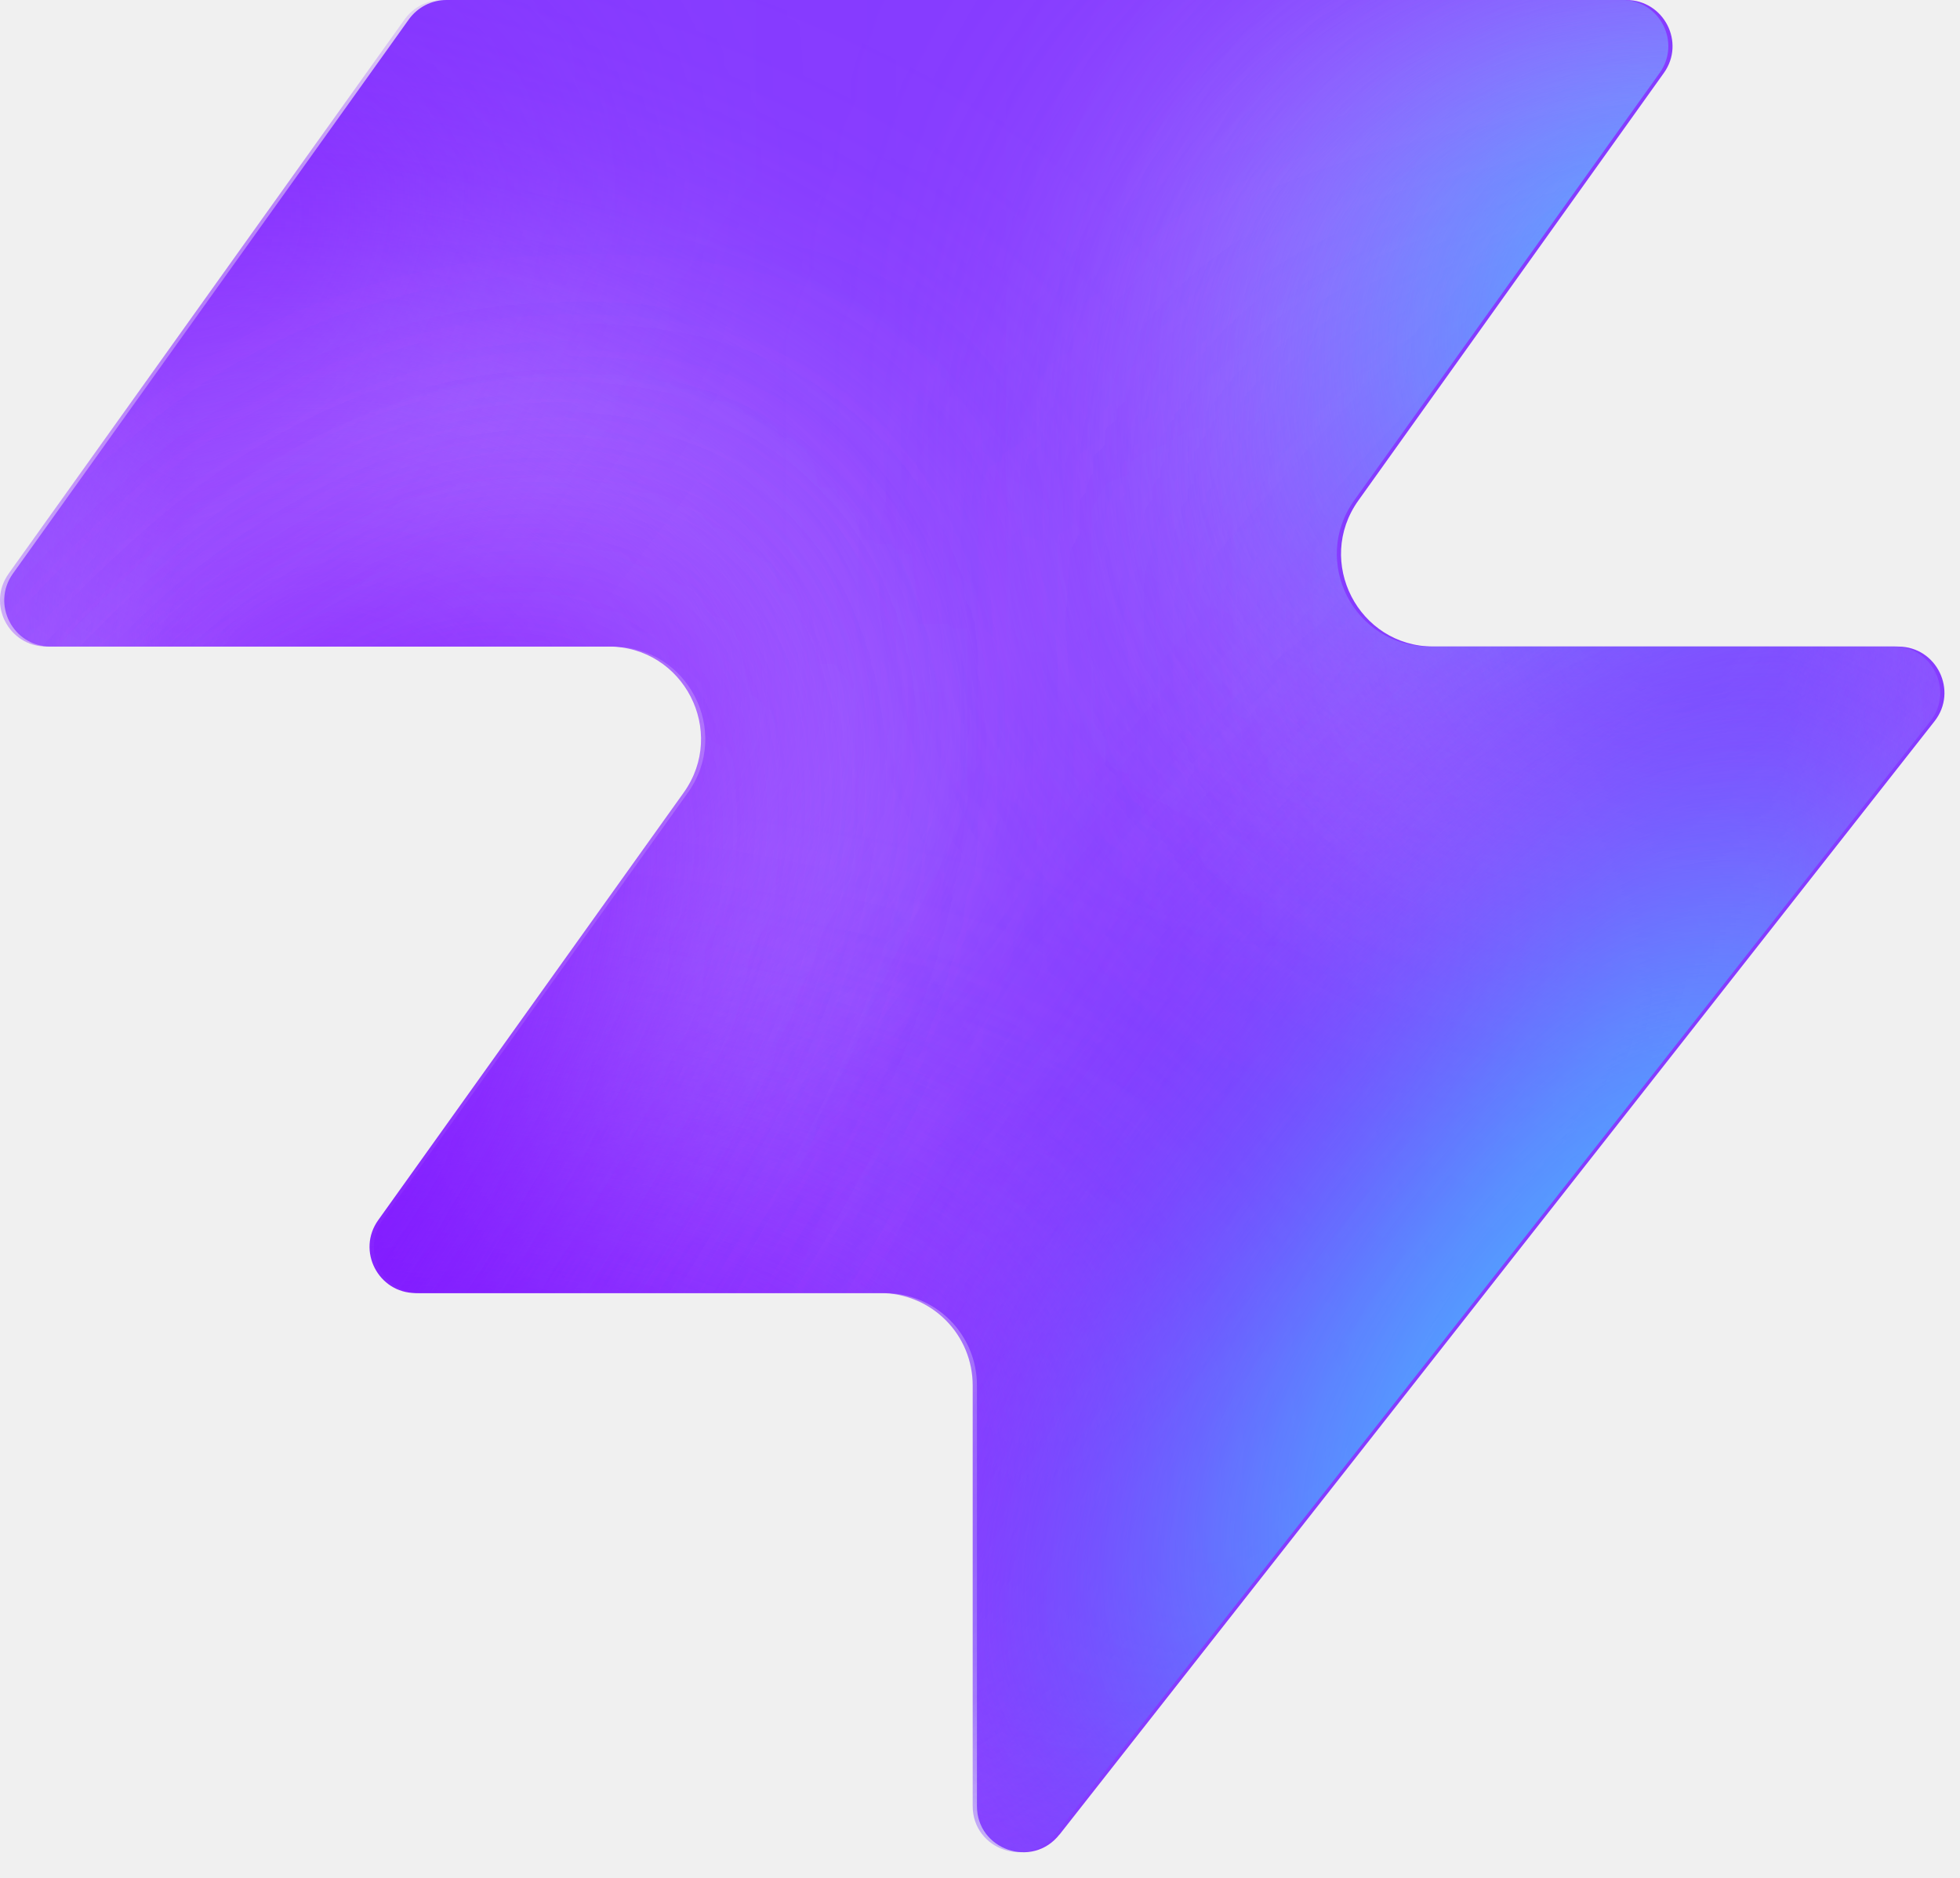
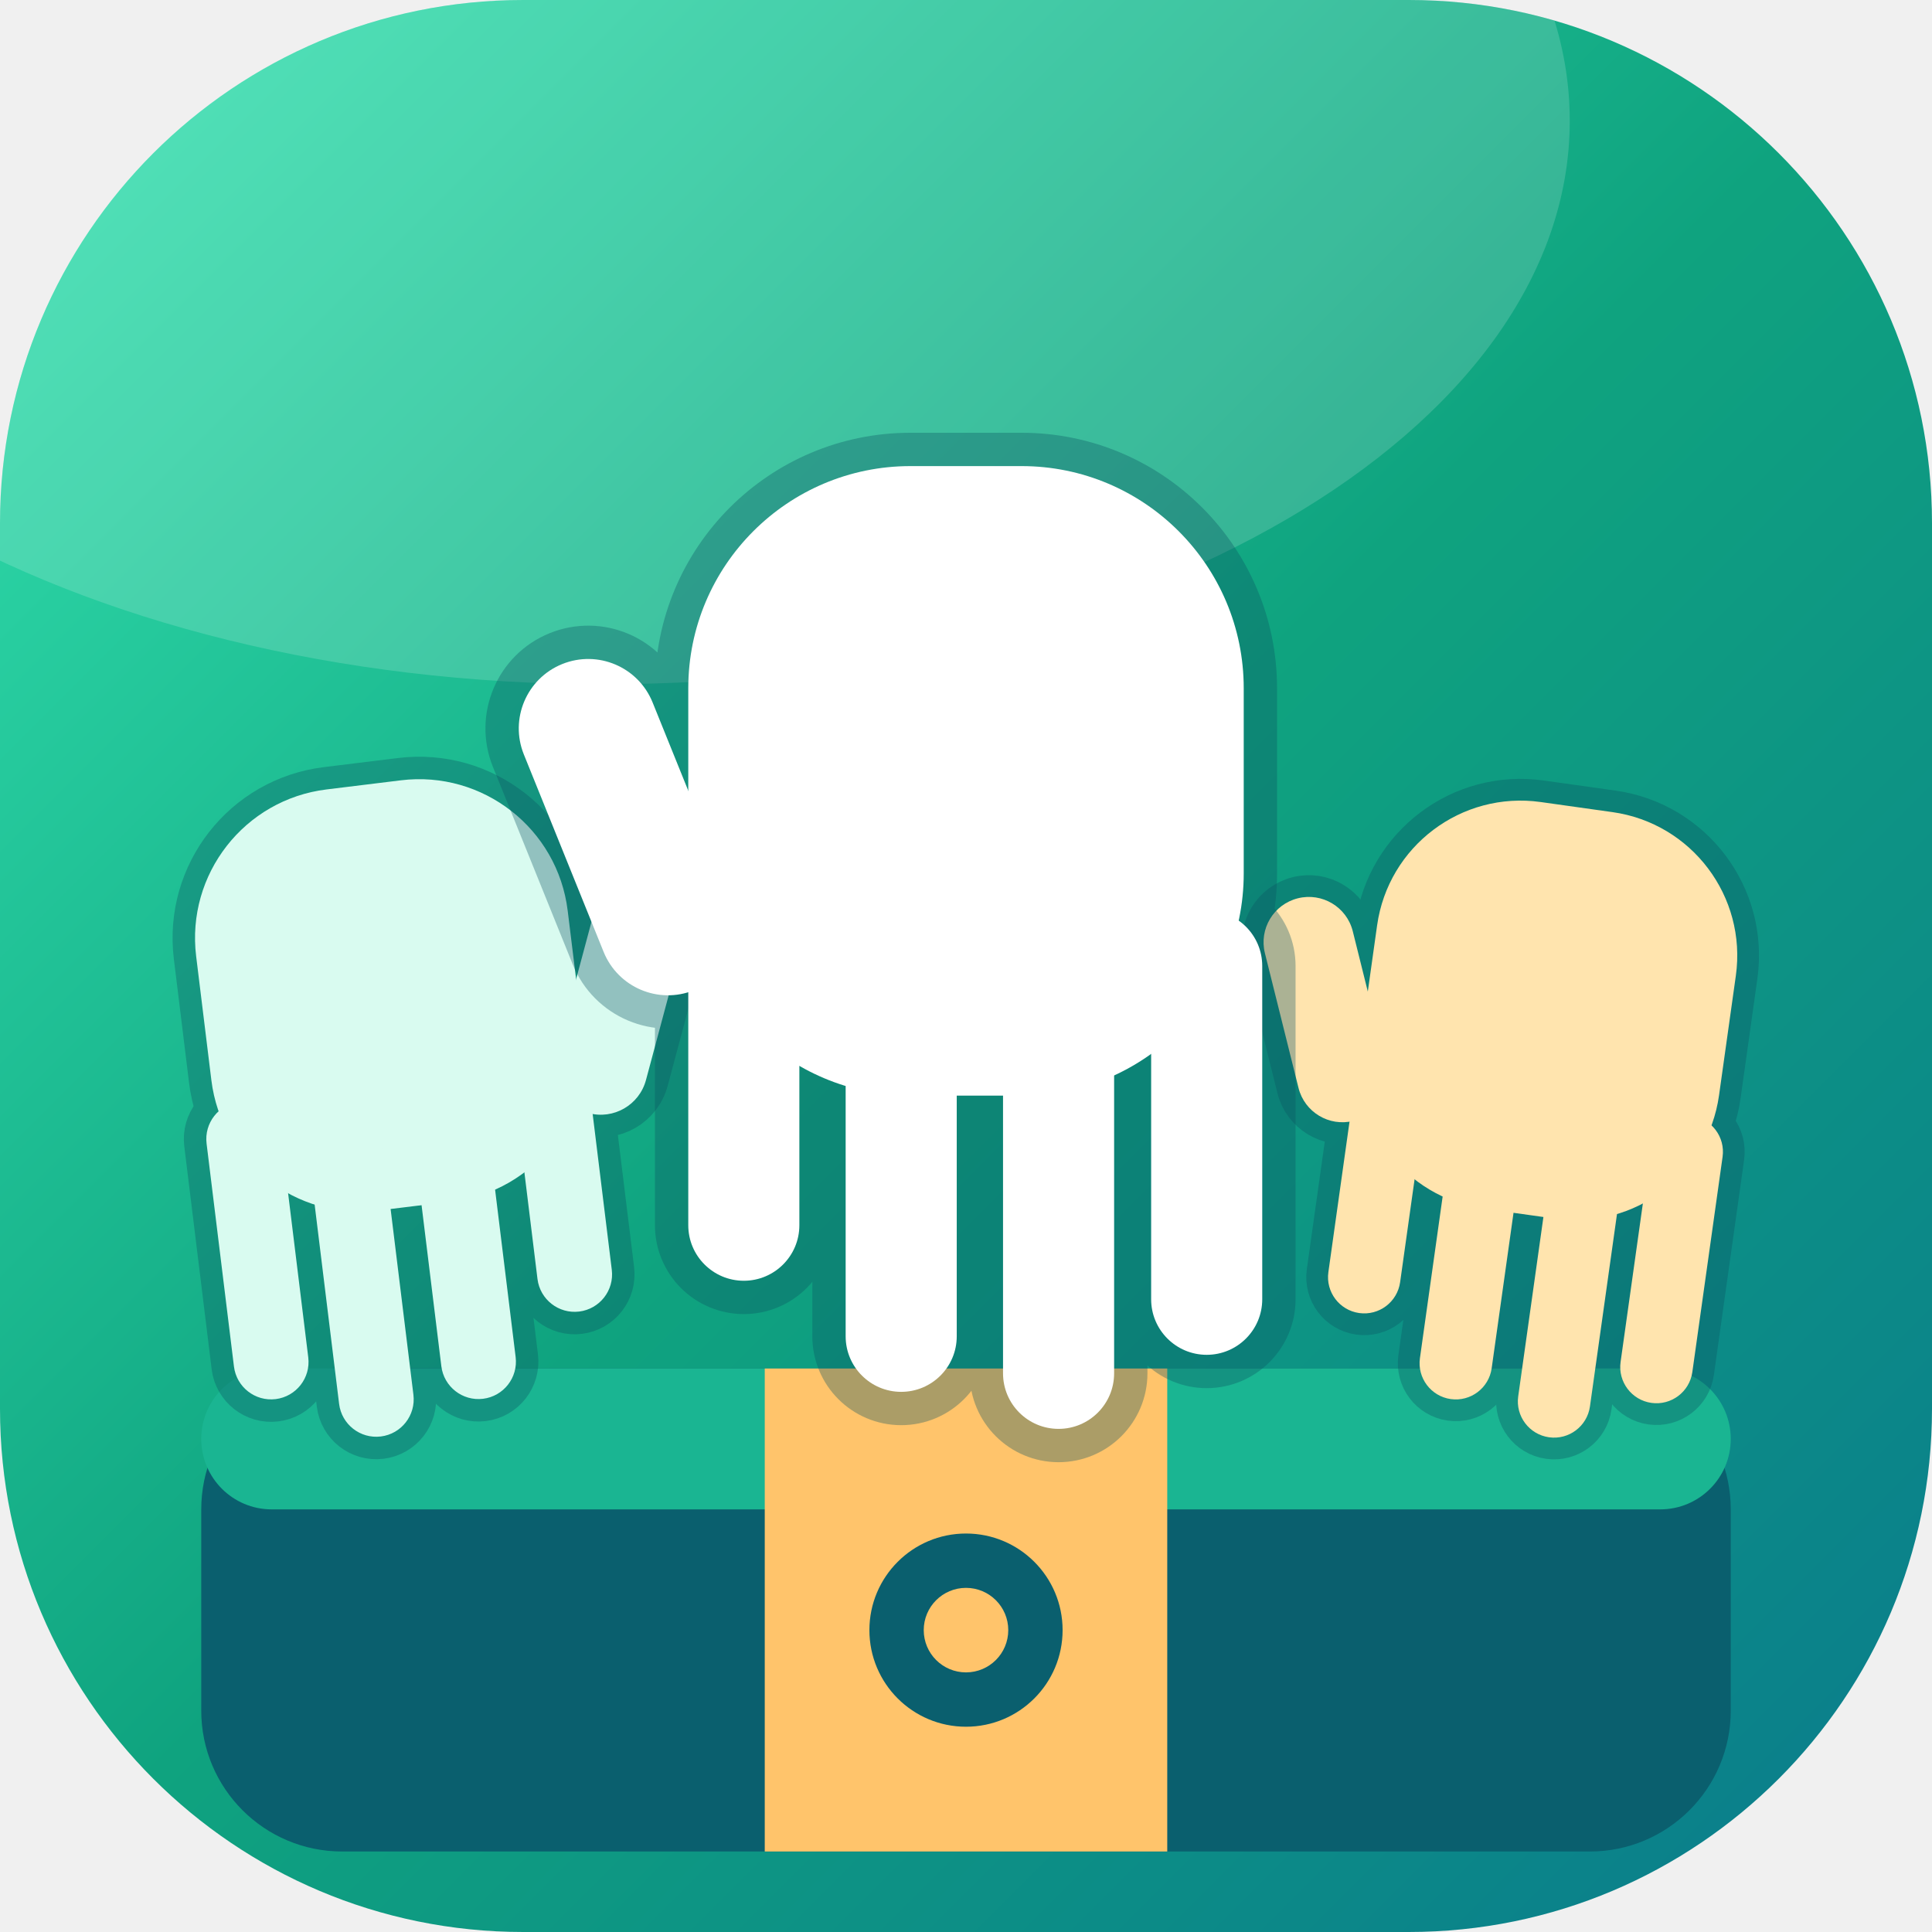
- <svg xmlns="http://www.w3.org/2000/svg" width="48" height="46" fill="none" viewBox="0 0 48 46">
-   <path fill="#863bff" d="M25.946 44.938c-.664.845-2.021.375-2.021-.698V33.937a2.26 2.26 0 0 0-2.262-2.262H10.287c-.92 0-1.456-1.04-.92-1.788l7.48-10.471c1.07-1.497 0-3.578-1.842-3.578H1.237c-.92 0-1.456-1.04-.92-1.788L10.013.474c.214-.297.556-.474.92-.474h28.894c.92 0 1.456 1.04.92 1.788l-7.48 10.471c-1.07 1.498 0 3.579 1.842 3.579h11.377c.943 0 1.473 1.088.89 1.83L25.947 44.94z" style="fill:#863bff;fill:color(display-p3 .525 .23 1);fill-opacity:1" />
-   <mask id="a" width="48" height="46" x="0" y="0" maskUnits="userSpaceOnUse" style="mask-type:alpha">
-     <path fill="#000" d="M25.842 44.938c-.664.844-2.021.375-2.021-.698V33.937a2.26 2.26 0 0 0-2.262-2.262H10.183c-.92 0-1.456-1.04-.92-1.788l7.48-10.471c1.07-1.498 0-3.579-1.842-3.579H1.133c-.92 0-1.456-1.04-.92-1.787L9.91.473c.214-.297.556-.474.92-.474h28.894c.92 0 1.456 1.04.92 1.788l-7.48 10.471c-1.07 1.498 0 3.578 1.842 3.578h11.377c.943 0 1.473 1.088.89 1.832L25.843 44.94z" style="fill:#000;fill-opacity:1" />
-   </mask>
-   <g mask="url(#a)">
-     <g filter="url(#b)">
-       <ellipse cx="5.508" cy="14.704" fill="#ede6ff" rx="5.508" ry="14.704" style="fill:#ede6ff;fill:color(display-p3 .927 .903 1);fill-opacity:1" transform="matrix(.00324 1 1 -.00324 -4.47 31.516)" />
+ <svg xmlns="http://www.w3.org/2000/svg" viewBox="0 0 96 96" role="img" aria-label="SpendMate">
+   <defs>
+     <linearGradient id="g" x1="0" y1="0" x2="1" y2="1">
+       <stop offset="0" stop-color="#34e3b0" />
+       <stop offset=".5" stop-color="#0fa37f" />
+       <stop offset="1" stop-color="#0a7a8d" />
+     </linearGradient>
+     <clipPath id="c">
+       <rect width="96" height="96" rx="26" />
+     </clipPath>
+   </defs>
+   <rect width="96" height="96" rx="26" fill="url(#g)" />
+   <ellipse cx="30" cy="6" rx="48" ry="28" fill="#fff" opacity=".16" clip-path="url(#c)" />
+   <rect x="10" y="68" width="76" height="24" rx="7" fill="#0a5f6e" />
+   <rect x="10" y="68" width="76" height="7" rx="3.5" fill="#1ab592" />
+   <rect x="38" y="68" width="20" height="24" fill="#ffc46b" />
+   <circle cx="48" cy="81" r="4.8" fill="#0a5f6e" />
+   <circle cx="48" cy="81" r="2.1" fill="#ffc46b" />
+   <g transform="translate(22 71) rotate(-7) scale(-0.62 0.62) translate(-20 -54)">
+     <g fill="#0a5160" stroke="#0a5160" stroke-width="3.6" stroke-linejoin="round" opacity=".34">
+       <rect x="5" y="2" width="30" height="34" rx="12" />
+       <rect x="5" y="26" width="6" height="20" rx="3" />
+       <rect x="13.5" y="26" width="6" height="26" rx="3" />
+       <rect x="22" y="26" width="6" height="28" rx="3" />
+       <rect x="30" y="26" width="6" height="24" rx="3" />
+       <rect x="-2" y="12" width="7.5" height="19" rx="3.75" transform="rotate(-22 1.75 21.5)" />
    </g>
-     <g filter="url(#c)">
-       <ellipse cx="10.399" cy="29.851" fill="#ede6ff" rx="10.399" ry="29.851" style="fill:#ede6ff;fill:color(display-p3 .927 .903 1);fill-opacity:1" transform="matrix(.00324 1 1 -.00324 -39.328 7.883)" />
-     </g>
-     <g filter="url(#d)">
-       <ellipse cx="5.508" cy="30.487" fill="#7e14ff" rx="5.508" ry="30.487" style="fill:#7e14ff;fill:color(display-p3 .492 .077 1);fill-opacity:1" transform="rotate(89.814 -25.913 -14.639)scale(1 -1)" />
-     </g>
-     <g filter="url(#e)">
-       <ellipse cx="5.508" cy="30.599" fill="#7e14ff" rx="5.508" ry="30.599" style="fill:#7e14ff;fill:color(display-p3 .492 .077 1);fill-opacity:1" transform="rotate(89.814 -32.644 -3.334)scale(1 -1)" />
-     </g>
-     <g filter="url(#f)">
-       <ellipse cx="5.508" cy="30.599" fill="#7e14ff" rx="5.508" ry="30.599" style="fill:#7e14ff;fill:color(display-p3 .492 .077 1);fill-opacity:1" transform="matrix(.00324 1 1 -.00324 -34.34 30.47)" />
-     </g>
-     <g filter="url(#g)">
-       <ellipse cx="14.072" cy="22.078" fill="#ede6ff" rx="14.072" ry="22.078" style="fill:#ede6ff;fill:color(display-p3 .927 .903 1);fill-opacity:1" transform="rotate(93.35 24.506 48.493)scale(-1 1)" />
-     </g>
-     <g filter="url(#h)">
-       <ellipse cx="3.47" cy="21.501" fill="#7e14ff" rx="3.47" ry="21.501" style="fill:#7e14ff;fill:color(display-p3 .492 .077 1);fill-opacity:1" transform="rotate(89.009 28.708 47.59)scale(-1 1)" />
-     </g>
-     <g filter="url(#i)">
-       <ellipse cx="3.47" cy="21.501" fill="#7e14ff" rx="3.47" ry="21.501" style="fill:#7e14ff;fill:color(display-p3 .492 .077 1);fill-opacity:1" transform="rotate(89.009 28.708 47.59)scale(-1 1)" />
-     </g>
-     <g filter="url(#j)">
-       <ellipse cx=".387" cy="8.972" fill="#7e14ff" rx="4.407" ry="29.108" style="fill:#7e14ff;fill:color(display-p3 .492 .077 1);fill-opacity:1" transform="rotate(39.51 .387 8.972)" />
-     </g>
-     <g filter="url(#k)">
-       <ellipse cx="47.523" cy="-6.092" fill="#7e14ff" rx="4.407" ry="29.108" style="fill:#7e14ff;fill:color(display-p3 .492 .077 1);fill-opacity:1" transform="rotate(37.892 47.523 -6.092)" />
-     </g>
-     <g filter="url(#l)">
-       <ellipse cx="41.412" cy="6.333" fill="#47bfff" rx="5.971" ry="9.665" style="fill:#47bfff;fill:color(display-p3 .28 .748 1);fill-opacity:1" transform="rotate(37.892 41.412 6.333)" />
-     </g>
-     <g filter="url(#m)">
-       <ellipse cx="-1.879" cy="38.332" fill="#7e14ff" rx="4.407" ry="29.108" style="fill:#7e14ff;fill:color(display-p3 .492 .077 1);fill-opacity:1" transform="rotate(37.892 -1.88 38.332)" />
-     </g>
-     <g filter="url(#n)">
-       <ellipse cx="-1.879" cy="38.332" fill="#7e14ff" rx="4.407" ry="29.108" style="fill:#7e14ff;fill:color(display-p3 .492 .077 1);fill-opacity:1" transform="rotate(37.892 -1.88 38.332)" />
-     </g>
-     <g filter="url(#o)">
-       <ellipse cx="35.651" cy="29.907" fill="#7e14ff" rx="4.407" ry="29.108" style="fill:#7e14ff;fill:color(display-p3 .492 .077 1);fill-opacity:1" transform="rotate(37.892 35.651 29.907)" />
-     </g>
-     <g filter="url(#p)">
-       <ellipse cx="38.418" cy="32.4" fill="#47bfff" rx="5.971" ry="15.297" style="fill:#47bfff;fill:color(display-p3 .28 .748 1);fill-opacity:1" transform="rotate(37.892 38.418 32.4)" />
+     <g fill="#d9fbf0">
+       <rect x="5" y="2" width="30" height="34" rx="12" />
+       <rect x="5" y="26" width="6" height="20" rx="3" />
+       <rect x="13.5" y="26" width="6" height="26" rx="3" />
+       <rect x="22" y="26" width="6" height="28" rx="3" />
+       <rect x="30" y="26" width="6" height="24" rx="3" />
+       <rect x="-2" y="12" width="7.5" height="19" rx="3.75" transform="rotate(-22 1.75 21.5)" />
    </g>
  </g>
-   <defs>
-     <filter id="b" width="60.045" height="41.654" x="-19.77" y="16.149" color-interpolation-filters="sRGB" filterUnits="userSpaceOnUse">
-       <feFlood flood-opacity="0" result="BackgroundImageFix" />
-       <feBlend in="SourceGraphic" in2="BackgroundImageFix" result="shape" />
-       <feGaussianBlur result="effect1_foregroundBlur_2002_17158" stdDeviation="7.659" />
-     </filter>
-     <filter id="c" width="90.34" height="51.437" x="-54.613" y="-7.533" color-interpolation-filters="sRGB" filterUnits="userSpaceOnUse">
-       <feFlood flood-opacity="0" result="BackgroundImageFix" />
-       <feBlend in="SourceGraphic" in2="BackgroundImageFix" result="shape" />
-       <feGaussianBlur result="effect1_foregroundBlur_2002_17158" stdDeviation="7.659" />
-     </filter>
-     <filter id="d" width="79.355" height="29.4" x="-49.64" y="2.03" color-interpolation-filters="sRGB" filterUnits="userSpaceOnUse">
-       <feFlood flood-opacity="0" result="BackgroundImageFix" />
-       <feBlend in="SourceGraphic" in2="BackgroundImageFix" result="shape" />
-       <feGaussianBlur result="effect1_foregroundBlur_2002_17158" stdDeviation="4.596" />
-     </filter>
-     <filter id="e" width="79.579" height="29.4" x="-45.045" y="20.029" color-interpolation-filters="sRGB" filterUnits="userSpaceOnUse">
-       <feFlood flood-opacity="0" result="BackgroundImageFix" />
-       <feBlend in="SourceGraphic" in2="BackgroundImageFix" result="shape" />
-       <feGaussianBlur result="effect1_foregroundBlur_2002_17158" stdDeviation="4.596" />
-     </filter>
-     <filter id="f" width="79.579" height="29.4" x="-43.513" y="21.178" color-interpolation-filters="sRGB" filterUnits="userSpaceOnUse">
-       <feFlood flood-opacity="0" result="BackgroundImageFix" />
-       <feBlend in="SourceGraphic" in2="BackgroundImageFix" result="shape" />
-       <feGaussianBlur result="effect1_foregroundBlur_2002_17158" stdDeviation="4.596" />
-     </filter>
-     <filter id="g" width="74.749" height="58.852" x="15.756" y="-17.901" color-interpolation-filters="sRGB" filterUnits="userSpaceOnUse">
-       <feFlood flood-opacity="0" result="BackgroundImageFix" />
-       <feBlend in="SourceGraphic" in2="BackgroundImageFix" result="shape" />
-       <feGaussianBlur result="effect1_foregroundBlur_2002_17158" stdDeviation="7.659" />
-     </filter>
-     <filter id="h" width="61.377" height="25.362" x="23.548" y="2.284" color-interpolation-filters="sRGB" filterUnits="userSpaceOnUse">
-       <feFlood flood-opacity="0" result="BackgroundImageFix" />
-       <feBlend in="SourceGraphic" in2="BackgroundImageFix" result="shape" />
-       <feGaussianBlur result="effect1_foregroundBlur_2002_17158" stdDeviation="4.596" />
-     </filter>
-     <filter id="i" width="61.377" height="25.362" x="23.548" y="2.284" color-interpolation-filters="sRGB" filterUnits="userSpaceOnUse">
-       <feFlood flood-opacity="0" result="BackgroundImageFix" />
-       <feBlend in="SourceGraphic" in2="BackgroundImageFix" result="shape" />
-       <feGaussianBlur result="effect1_foregroundBlur_2002_17158" stdDeviation="4.596" />
-     </filter>
-     <filter id="j" width="56.045" height="63.649" x="-27.636" y="-22.853" color-interpolation-filters="sRGB" filterUnits="userSpaceOnUse">
-       <feFlood flood-opacity="0" result="BackgroundImageFix" />
-       <feBlend in="SourceGraphic" in2="BackgroundImageFix" result="shape" />
-       <feGaussianBlur result="effect1_foregroundBlur_2002_17158" stdDeviation="4.596" />
-     </filter>
-     <filter id="k" width="54.814" height="64.646" x="20.116" y="-38.415" color-interpolation-filters="sRGB" filterUnits="userSpaceOnUse">
-       <feFlood flood-opacity="0" result="BackgroundImageFix" />
-       <feBlend in="SourceGraphic" in2="BackgroundImageFix" result="shape" />
-       <feGaussianBlur result="effect1_foregroundBlur_2002_17158" stdDeviation="4.596" />
-     </filter>
-     <filter id="l" width="33.541" height="35.313" x="24.641" y="-11.323" color-interpolation-filters="sRGB" filterUnits="userSpaceOnUse">
-       <feFlood flood-opacity="0" result="BackgroundImageFix" />
-       <feBlend in="SourceGraphic" in2="BackgroundImageFix" result="shape" />
-       <feGaussianBlur result="effect1_foregroundBlur_2002_17158" stdDeviation="4.596" />
-     </filter>
-     <filter id="m" width="54.814" height="64.646" x="-29.286" y="6.009" color-interpolation-filters="sRGB" filterUnits="userSpaceOnUse">
-       <feFlood flood-opacity="0" result="BackgroundImageFix" />
-       <feBlend in="SourceGraphic" in2="BackgroundImageFix" result="shape" />
-       <feGaussianBlur result="effect1_foregroundBlur_2002_17158" stdDeviation="4.596" />
-     </filter>
-     <filter id="n" width="54.814" height="64.646" x="-29.286" y="6.009" color-interpolation-filters="sRGB" filterUnits="userSpaceOnUse">
-       <feFlood flood-opacity="0" result="BackgroundImageFix" />
-       <feBlend in="SourceGraphic" in2="BackgroundImageFix" result="shape" />
-       <feGaussianBlur result="effect1_foregroundBlur_2002_17158" stdDeviation="4.596" />
-     </filter>
-     <filter id="o" width="54.814" height="64.646" x="8.244" y="-2.416" color-interpolation-filters="sRGB" filterUnits="userSpaceOnUse">
-       <feFlood flood-opacity="0" result="BackgroundImageFix" />
-       <feBlend in="SourceGraphic" in2="BackgroundImageFix" result="shape" />
-       <feGaussianBlur result="effect1_foregroundBlur_2002_17158" stdDeviation="4.596" />
-     </filter>
-     <filter id="p" width="39.409" height="43.623" x="18.713" y="10.588" color-interpolation-filters="sRGB" filterUnits="userSpaceOnUse">
-       <feFlood flood-opacity="0" result="BackgroundImageFix" />
-       <feBlend in="SourceGraphic" in2="BackgroundImageFix" result="shape" />
-       <feGaussianBlur result="effect1_foregroundBlur_2002_17158" stdDeviation="4.596" />
-     </filter>
-   </defs>
+   <g transform="translate(74 71) rotate(8) scale(0.6 0.6) translate(-20 -54)">
+     <g fill="#0a5160" stroke="#0a5160" stroke-width="3.6" stroke-linejoin="round" opacity=".34">
+       <rect x="5" y="2" width="30" height="34" rx="12" />
+       <rect x="5" y="26" width="6" height="20" rx="3" />
+       <rect x="13.5" y="26" width="6" height="26" rx="3" />
+       <rect x="22" y="26" width="6" height="28" rx="3" />
+       <rect x="30" y="26" width="6" height="24" rx="3" />
+       <rect x="-2" y="12" width="7.5" height="19" rx="3.75" transform="rotate(-22 1.75 21.5)" />
+     </g>
+     <g fill="#ffe4ae">
+       <rect x="5" y="2" width="30" height="34" rx="12" />
+       <rect x="5" y="26" width="6" height="20" rx="3" />
+       <rect x="13.5" y="26" width="6" height="26" rx="3" />
+       <rect x="22" y="26" width="6" height="28" rx="3" />
+       <rect x="30" y="26" width="6" height="24" rx="3" />
+       <rect x="-2" y="12" width="7.5" height="19" rx="3.75" transform="rotate(-22 1.75 21.5)" />
+     </g>
+   </g>
+   <g transform="translate(48 71) rotate(0) scale(0.92 0.92) translate(-20 -54)">
+     <g fill="#0a5160" stroke="#0a5160" stroke-width="3.6" stroke-linejoin="round" opacity=".34">
+       <rect x="5" y="2" width="30" height="34" rx="12" />
+       <rect x="5" y="26" width="6" height="20" rx="3" />
+       <rect x="13.5" y="26" width="6" height="26" rx="3" />
+       <rect x="22" y="26" width="6" height="28" rx="3" />
+       <rect x="30" y="26" width="6" height="24" rx="3" />
+       <rect x="-2" y="12" width="7.5" height="19" rx="3.75" transform="rotate(-22 1.75 21.5)" />
+     </g>
+     <g fill="#ffffff">
+       <rect x="5" y="2" width="30" height="34" rx="12" />
+       <rect x="5" y="26" width="6" height="20" rx="3" />
+       <rect x="13.5" y="26" width="6" height="26" rx="3" />
+       <rect x="22" y="26" width="6" height="28" rx="3" />
+       <rect x="30" y="26" width="6" height="24" rx="3" />
+       <rect x="-2" y="12" width="7.5" height="19" rx="3.75" transform="rotate(-22 1.75 21.5)" />
+     </g>
+   </g>
</svg>
